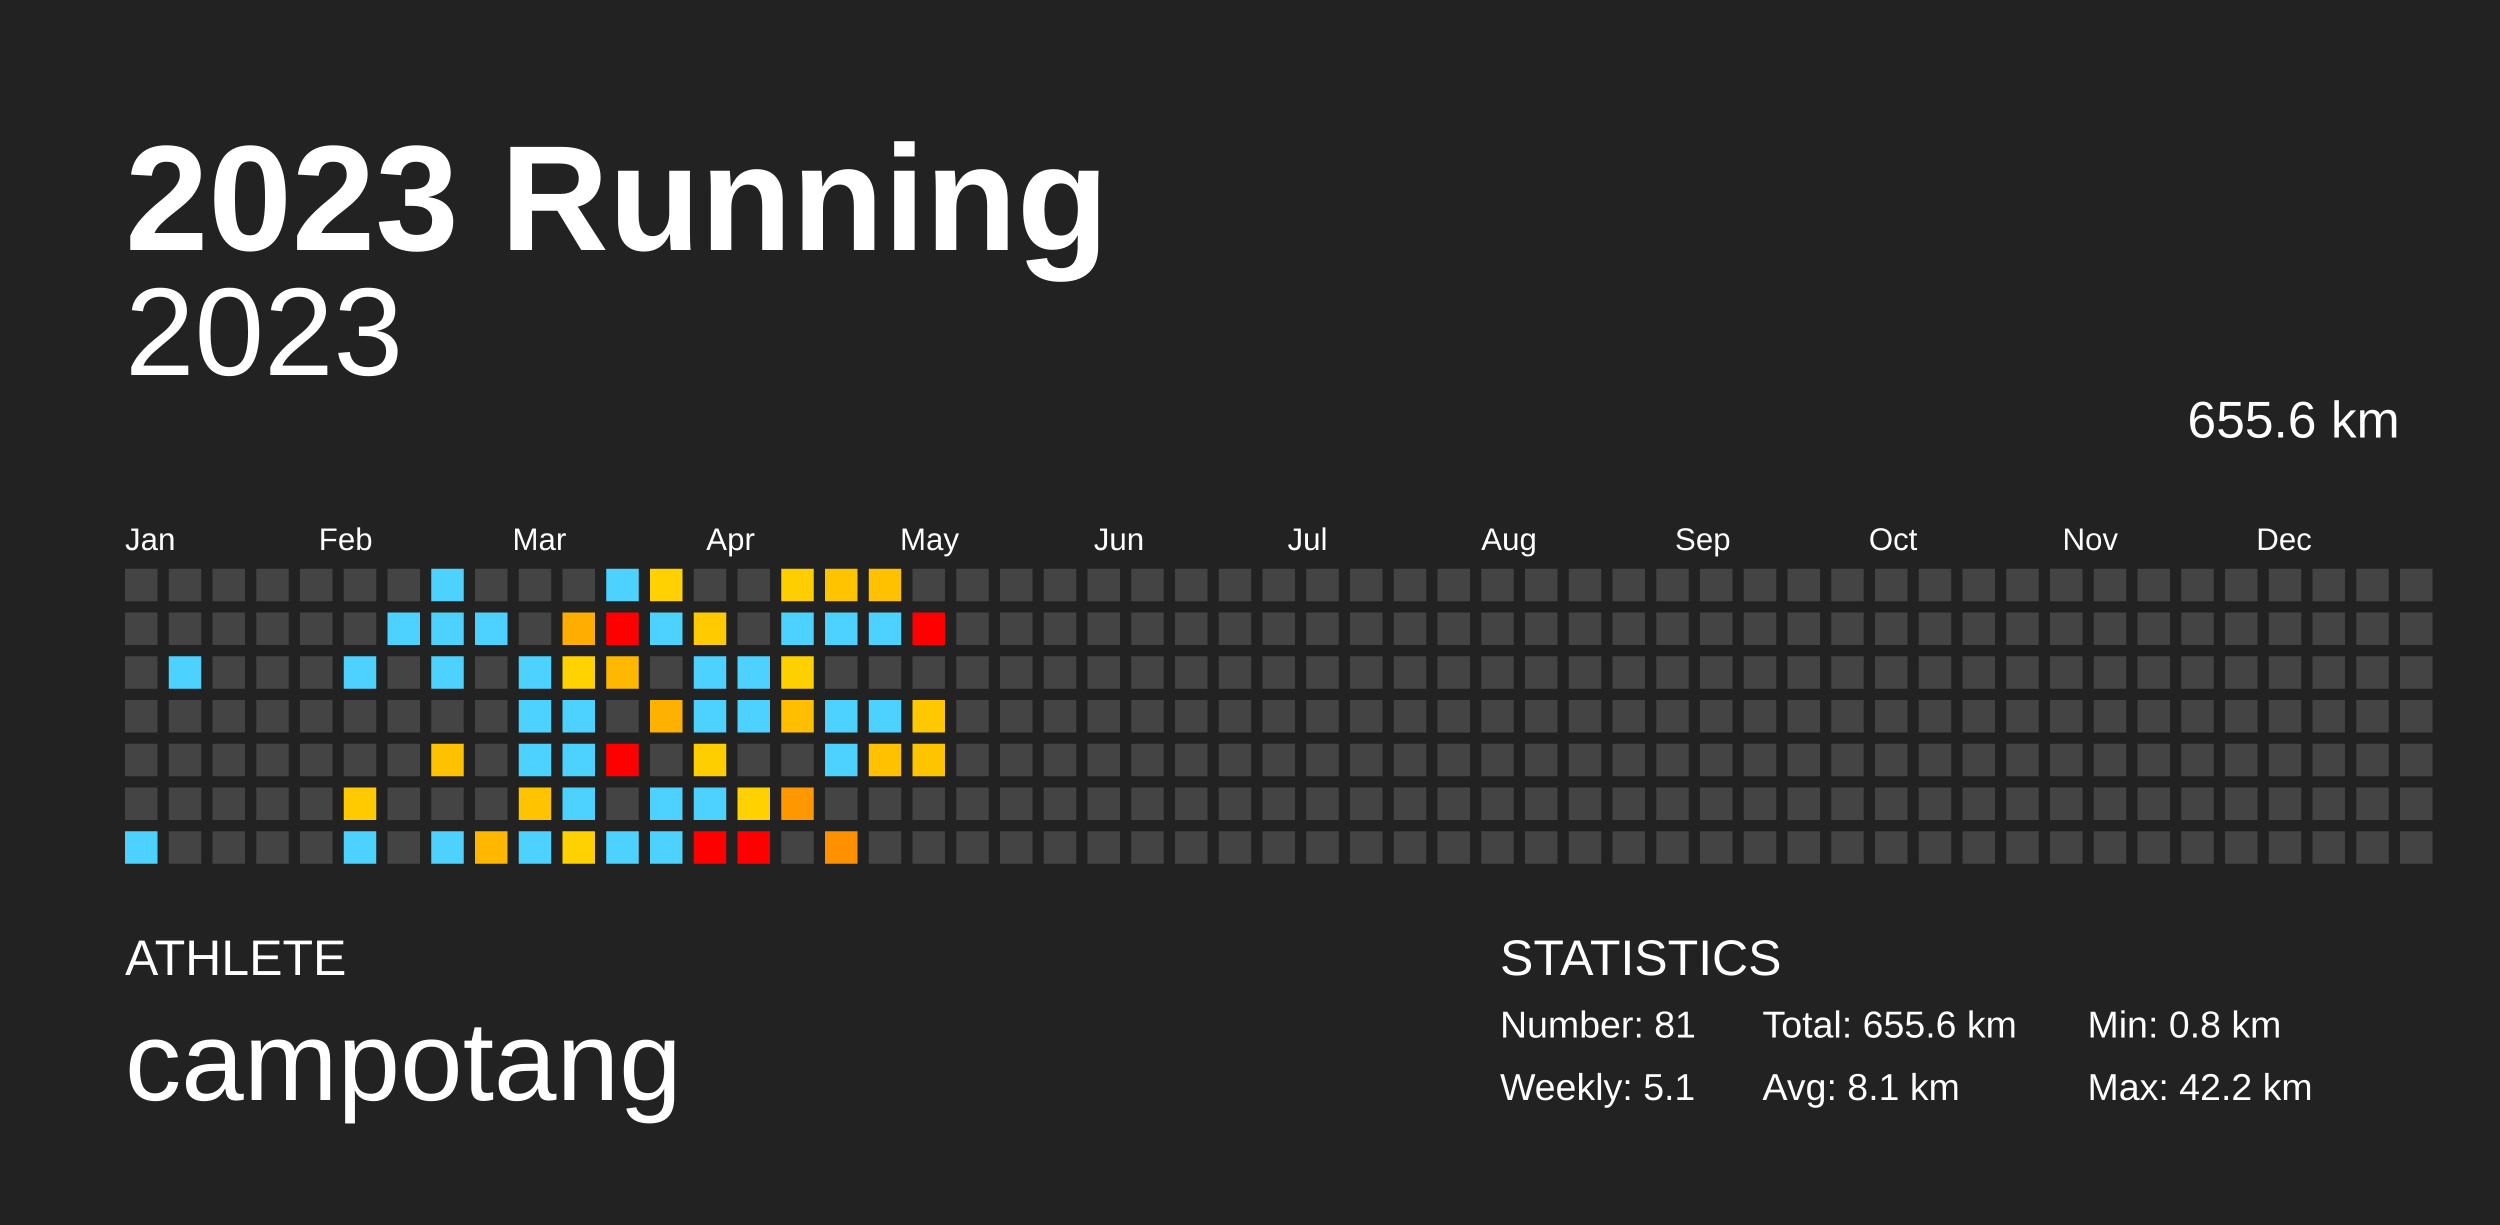
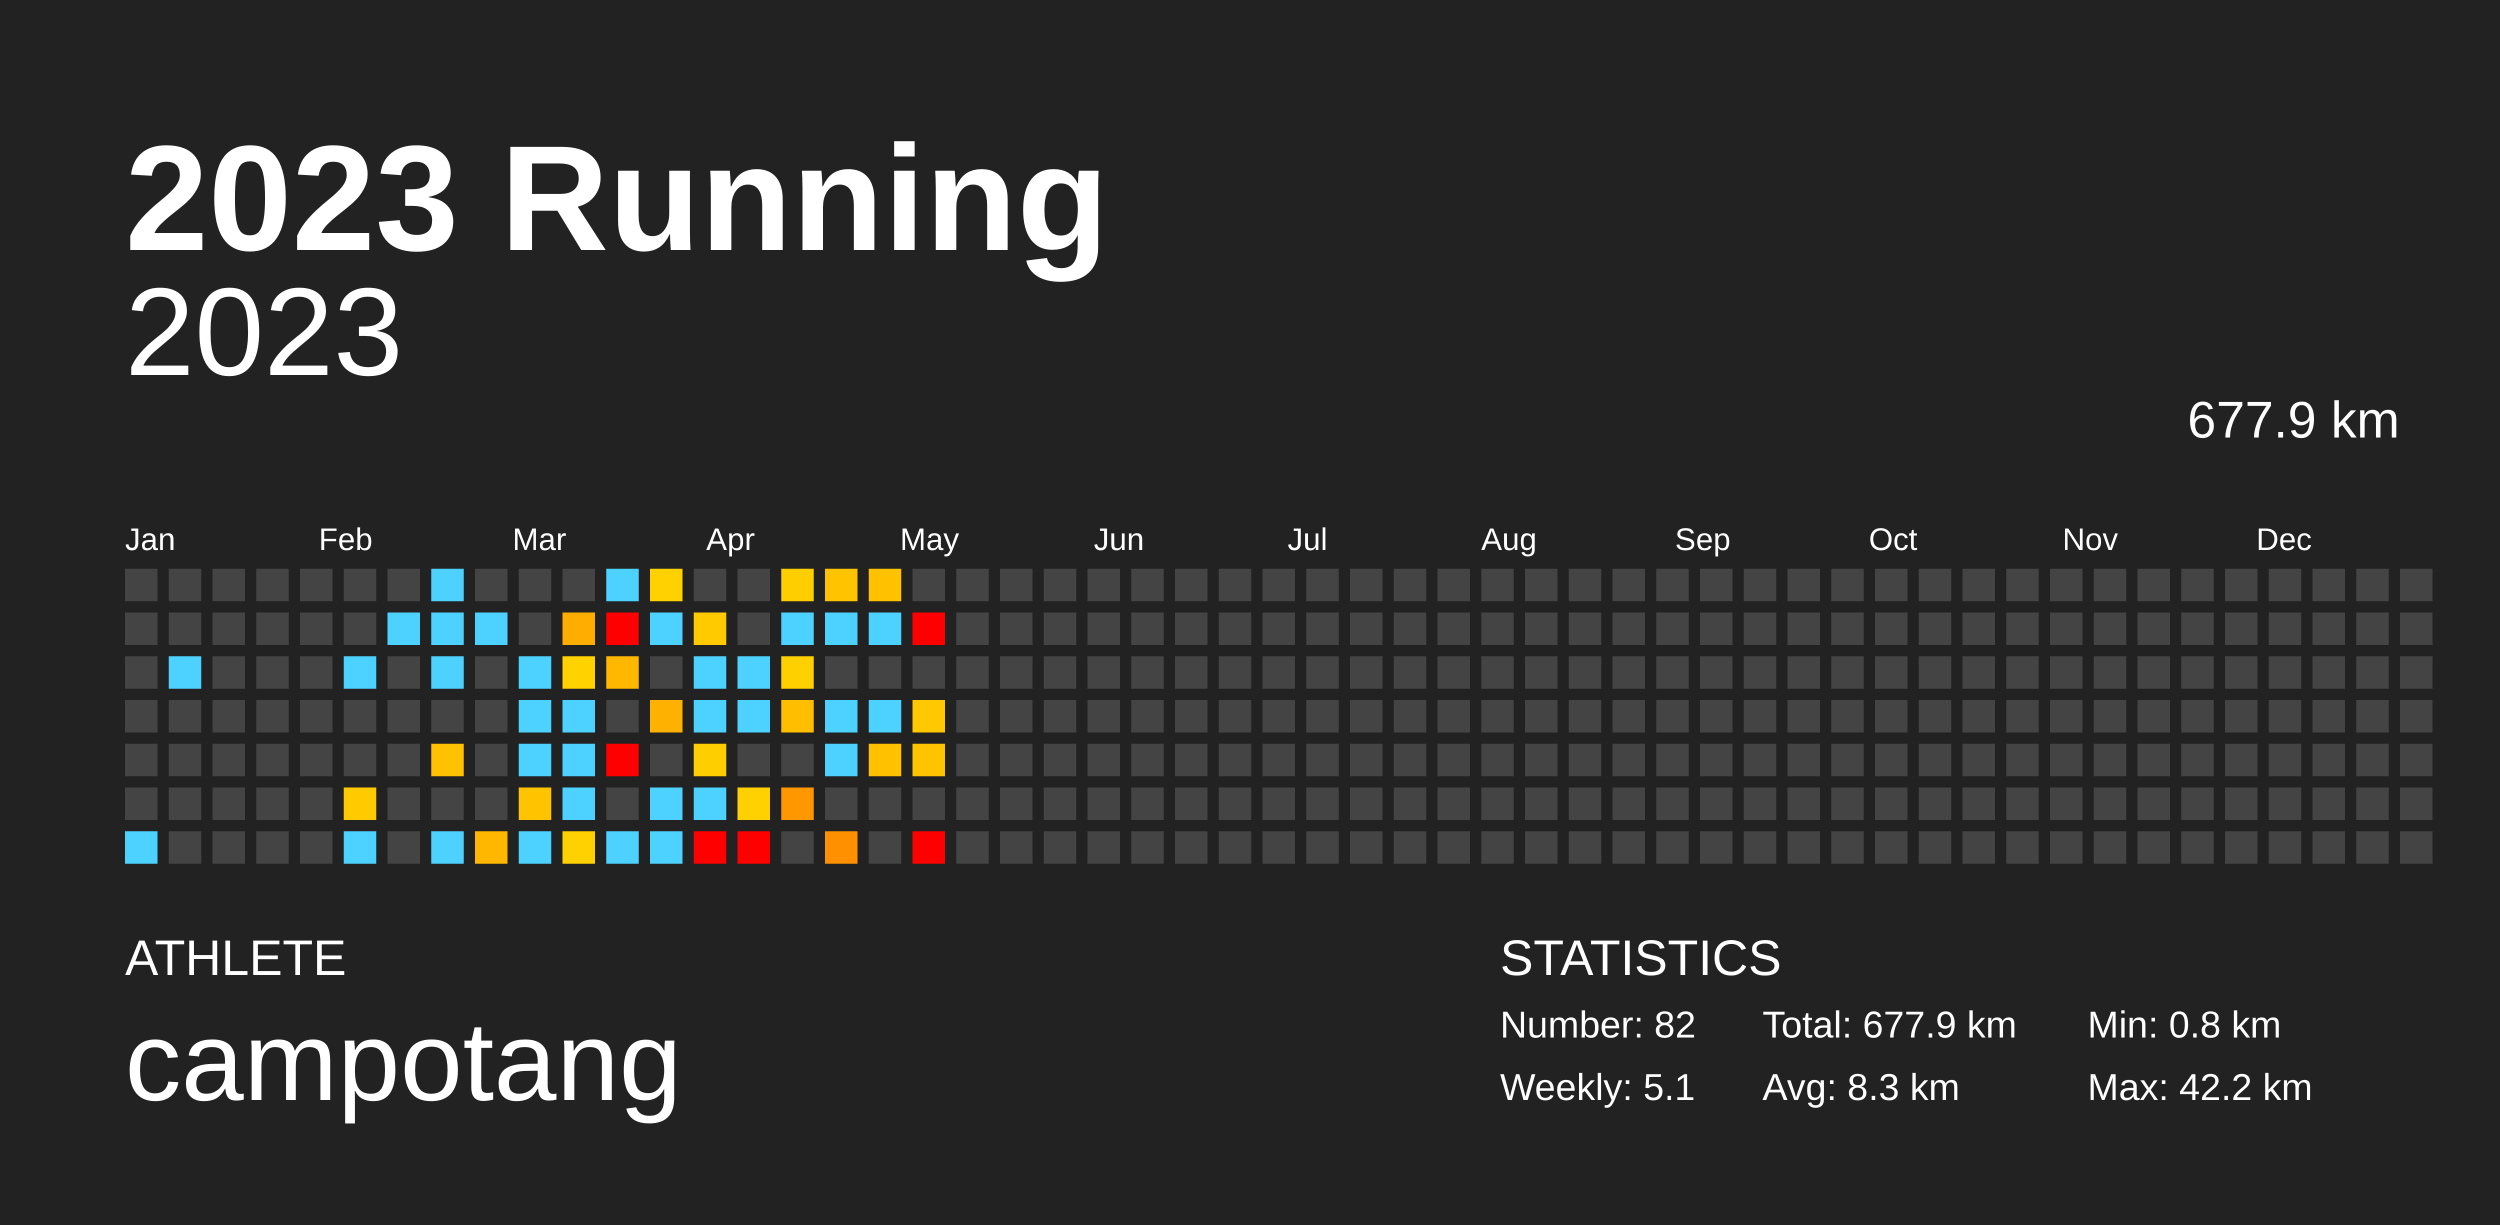
<svg xmlns="http://www.w3.org/2000/svg" baseProfile="full" height="98mm" version="1.1" viewBox="0,0,200,98" width="200mm">
  <defs />
  <rect fill="#222222" height="98" width="200" x="0" y="0" />
  <text fill="#FFFFFF" style="font-size:12px; font-family:Arial; font-weight:bold;" x="10" y="20">2023 Running</text>
  <text fill="#FFFFFF" style="font-size:4px; font-family:Arial" x="10" y="78">ATHLETE</text>
  <text fill="#FFFFFF" style="font-size:9px; font-family:Arial" x="10" y="88">campotang</text>
  <text fill="#FFFFFF" style="font-size:4px; font-family:Arial" x="120" y="78">STATISTICS</text>
-   <text fill="#FFFFFF" style="font-size:3px; font-family:Arial" x="120" y="83">Number: 81</text>
+   <text fill="#FFFFFF" style="font-size:3px; font-family:Arial" x="120" y="83">Number: 82</text>
  <text fill="#FFFFFF" style="font-size:3px; font-family:Arial" x="120" y="88">Weekly: 5.1</text>
-   <text fill="#FFFFFF" style="font-size:3px; font-family:Arial" x="141" y="83">Total: 655.6 km</text>
-   <text fill="#FFFFFF" style="font-size:3px; font-family:Arial" x="141" y="88">Avg: 8.1 km</text>
+   <text fill="#FFFFFF" style="font-size:3px; font-family:Arial" x="141" y="83">Total: 677.9 km</text>
+   <text fill="#FFFFFF" style="font-size:3px; font-family:Arial" x="141" y="88">Avg: 8.3 km</text>
  <text fill="#FFFFFF" style="font-size:3px; font-family:Arial" x="167" y="83">Min: 0.8 km</text>
  <text fill="#FFFFFF" style="font-size:3px; font-family:Arial" x="167" y="88">Max: 42.2 km</text>
  <text alignment-baseline="hanging" fill="#FFFFFF" style="font-size:10.0px; font-family:Arial;" x="10" y="30">2023</text>
-   <text alignment-baseline="hanging" fill="#FFFFFF" style="font-size:4.125px; font-family:Arial;" x="175" y="35">655.6 km</text>
+   <text alignment-baseline="hanging" fill="#FFFFFF" style="font-size:4.125px; font-family:Arial;" x="175" y="35">677.9 km</text>
  <text fill="#FFFFFF" style="font-size:2.5px; font-family:Arial" x="10.0" y="44">Jan</text>
  <text fill="#FFFFFF" style="font-size:2.5px; font-family:Arial" x="25.5" y="44">Feb</text>
  <text fill="#FFFFFF" style="font-size:2.5px; font-family:Arial" x="41.0" y="44">Mar</text>
  <text fill="#FFFFFF" style="font-size:2.5px; font-family:Arial" x="56.5" y="44">Apr</text>
  <text fill="#FFFFFF" style="font-size:2.5px; font-family:Arial" x="72.0" y="44">May</text>
  <text fill="#FFFFFF" style="font-size:2.5px; font-family:Arial" x="87.5" y="44">Jun</text>
  <text fill="#FFFFFF" style="font-size:2.5px; font-family:Arial" x="103.0" y="44">Jul</text>
  <text fill="#FFFFFF" style="font-size:2.5px; font-family:Arial" x="118.5" y="44">Aug</text>
  <text fill="#FFFFFF" style="font-size:2.5px; font-family:Arial" x="134.0" y="44">Sep</text>
  <text fill="#FFFFFF" style="font-size:2.5px; font-family:Arial" x="149.5" y="44">Oct</text>
  <text fill="#FFFFFF" style="font-size:2.5px; font-family:Arial" x="165.0" y="44">Nov</text>
  <text fill="#FFFFFF" style="font-size:2.5px; font-family:Arial" x="180.5" y="44">Dec</text>
  <rect fill="#444444" height="2.6" width="2.6" x="10.0" y="45.5" />
  <rect fill="#444444" height="2.6" width="2.6" x="10.0" y="49.0" />
  <rect fill="#444444" height="2.6" width="2.6" x="10.0" y="52.5" />
  <rect fill="#444444" height="2.6" width="2.6" x="10.0" y="56.0" />
  <rect fill="#444444" height="2.6" width="2.6" x="10.0" y="59.5" />
  <rect fill="#444444" height="2.6" width="2.6" x="10.0" y="63.0" />
  <rect fill="#4dd2ff" height="2.6" width="2.6" x="10.0" y="66.5" />
  <rect fill="#444444" height="2.6" width="2.6" x="13.5" y="45.5" />
  <rect fill="#444444" height="2.6" width="2.6" x="13.5" y="49.0" />
  <rect fill="#4dd2ff" height="2.6" width="2.6" x="13.5" y="52.5" />
  <rect fill="#444444" height="2.6" width="2.6" x="13.5" y="56.0" />
  <rect fill="#444444" height="2.6" width="2.6" x="13.5" y="59.5" />
  <rect fill="#444444" height="2.6" width="2.6" x="13.5" y="63.0" />
  <rect fill="#444444" height="2.6" width="2.6" x="13.5" y="66.5" />
  <rect fill="#444444" height="2.6" width="2.6" x="17.0" y="45.5" />
  <rect fill="#444444" height="2.6" width="2.6" x="17.0" y="49.0" />
  <rect fill="#444444" height="2.6" width="2.6" x="17.0" y="52.5" />
  <rect fill="#444444" height="2.6" width="2.6" x="17.0" y="56.0" />
  <rect fill="#444444" height="2.6" width="2.6" x="17.0" y="59.5" />
  <rect fill="#444444" height="2.6" width="2.6" x="17.0" y="63.0" />
  <rect fill="#444444" height="2.6" width="2.6" x="17.0" y="66.5" />
  <rect fill="#444444" height="2.6" width="2.6" x="20.5" y="45.5" />
  <rect fill="#444444" height="2.6" width="2.6" x="20.5" y="49.0" />
  <rect fill="#444444" height="2.6" width="2.6" x="20.5" y="52.5" />
  <rect fill="#444444" height="2.6" width="2.6" x="20.5" y="56.0" />
  <rect fill="#444444" height="2.6" width="2.6" x="20.5" y="59.5" />
  <rect fill="#444444" height="2.6" width="2.6" x="20.5" y="63.0" />
  <rect fill="#444444" height="2.6" width="2.6" x="20.5" y="66.5" />
  <rect fill="#444444" height="2.6" width="2.6" x="24.0" y="45.5" />
  <rect fill="#444444" height="2.6" width="2.6" x="24.0" y="49.0" />
  <rect fill="#444444" height="2.6" width="2.6" x="24.0" y="52.5" />
  <rect fill="#444444" height="2.6" width="2.6" x="24.0" y="56.0" />
  <rect fill="#444444" height="2.6" width="2.6" x="24.0" y="59.5" />
  <rect fill="#444444" height="2.6" width="2.6" x="24.0" y="63.0" />
  <rect fill="#444444" height="2.6" width="2.6" x="24.0" y="66.5" />
  <rect fill="#444444" height="2.6" width="2.6" x="27.5" y="45.5" />
  <rect fill="#444444" height="2.6" width="2.6" x="27.5" y="49.0" />
  <rect fill="#4dd2ff" height="2.6" width="2.6" x="27.5" y="52.5" />
  <rect fill="#444444" height="2.6" width="2.6" x="27.5" y="56.0" />
  <rect fill="#444444" height="2.6" width="2.6" x="27.5" y="59.5" />
  <rect fill="#ffcb00" height="2.6" width="2.6" x="27.5" y="63.0" />
  <rect fill="#4dd2ff" height="2.6" width="2.6" x="27.5" y="66.5" />
  <rect fill="#444444" height="2.6" width="2.6" x="31.0" y="45.5" />
  <rect fill="#4dd2ff" height="2.6" width="2.6" x="31.0" y="49.0" />
  <rect fill="#444444" height="2.6" width="2.6" x="31.0" y="52.5" />
  <rect fill="#444444" height="2.6" width="2.6" x="31.0" y="56.0" />
  <rect fill="#444444" height="2.6" width="2.6" x="31.0" y="59.5" />
  <rect fill="#444444" height="2.6" width="2.6" x="31.0" y="63.0" />
  <rect fill="#444444" height="2.6" width="2.6" x="31.0" y="66.5" />
  <rect fill="#4dd2ff" height="2.6" width="2.6" x="34.5" y="45.5" />
  <rect fill="#4dd2ff" height="2.6" width="2.6" x="34.5" y="49.0" />
  <rect fill="#4dd2ff" height="2.6" width="2.6" x="34.5" y="52.5" />
  <rect fill="#444444" height="2.6" width="2.6" x="34.5" y="56.0" />
  <rect fill="#ffc100" height="2.6" width="2.6" x="34.5" y="59.5" />
  <rect fill="#444444" height="2.6" width="2.6" x="34.5" y="63.0" />
  <rect fill="#4dd2ff" height="2.6" width="2.6" x="34.5" y="66.5" />
  <rect fill="#444444" height="2.6" width="2.6" x="38.0" y="45.5" />
  <rect fill="#4dd2ff" height="2.6" width="2.6" x="38.0" y="49.0" />
  <rect fill="#444444" height="2.6" width="2.6" x="38.0" y="52.5" />
  <rect fill="#444444" height="2.6" width="2.6" x="38.0" y="56.0" />
  <rect fill="#444444" height="2.6" width="2.6" x="38.0" y="59.5" />
  <rect fill="#444444" height="2.6" width="2.6" x="38.0" y="63.0" />
  <rect fill="#ffb700" height="2.6" width="2.6" x="38.0" y="66.5" />
  <rect fill="#444444" height="2.6" width="2.6" x="41.5" y="45.5" />
  <rect fill="#444444" height="2.6" width="2.6" x="41.5" y="49.0" />
  <rect fill="#4dd2ff" height="2.6" width="2.6" x="41.5" y="52.5" />
  <rect fill="#4dd2ff" height="2.6" width="2.6" x="41.5" y="56.0" />
  <rect fill="#4dd2ff" height="2.6" width="2.6" x="41.5" y="59.5" />
  <rect fill="#ffc300" height="2.6" width="2.6" x="41.5" y="63.0" />
  <rect fill="#4dd2ff" height="2.6" width="2.6" x="41.5" y="66.5" />
  <rect fill="#444444" height="2.6" width="2.6" x="45.0" y="45.5" />
  <rect fill="#ffad00" height="2.6" width="2.6" x="45.0" y="49.0" />
  <rect fill="#ffd200" height="2.6" width="2.6" x="45.0" y="52.5" />
  <rect fill="#4dd2ff" height="2.6" width="2.6" x="45.0" y="56.0" />
  <rect fill="#4dd2ff" height="2.6" width="2.6" x="45.0" y="59.5" />
  <rect fill="#4dd2ff" height="2.6" width="2.6" x="45.0" y="63.0" />
  <rect fill="#ffd100" height="2.6" width="2.6" x="45.0" y="66.5" />
  <rect fill="#4dd2ff" height="2.6" width="2.6" x="48.5" y="45.5" />
  <rect fill="red" height="2.6" width="2.6" x="48.5" y="49.0" />
  <rect fill="#ffb700" height="2.6" width="2.6" x="48.5" y="52.5" />
  <rect fill="#444444" height="2.6" width="2.6" x="48.5" y="56.0" />
  <rect fill="red" height="2.6" width="2.6" x="48.5" y="59.5" />
  <rect fill="#444444" height="2.6" width="2.6" x="48.5" y="63.0" />
  <rect fill="#4dd2ff" height="2.6" width="2.6" x="48.5" y="66.5" />
  <rect fill="#ffd100" height="2.6" width="2.6" x="52.0" y="45.5" />
  <rect fill="#4dd2ff" height="2.6" width="2.6" x="52.0" y="49.0" />
  <rect fill="#444444" height="2.6" width="2.6" x="52.0" y="52.5" />
  <rect fill="#ffb100" height="2.6" width="2.6" x="52.0" y="56.0" />
  <rect fill="#444444" height="2.6" width="2.6" x="52.0" y="59.5" />
  <rect fill="#4dd2ff" height="2.6" width="2.6" x="52.0" y="63.0" />
  <rect fill="#4dd2ff" height="2.6" width="2.6" x="52.0" y="66.5" />
  <rect fill="#444444" height="2.6" width="2.6" x="55.5" y="45.5" />
  <rect fill="#ffcb00" height="2.6" width="2.6" x="55.5" y="49.0" />
  <rect fill="#4dd2ff" height="2.6" width="2.6" x="55.5" y="52.5" />
  <rect fill="#4dd2ff" height="2.6" width="2.6" x="55.5" y="56.0" />
  <rect fill="#ffce00" height="2.6" width="2.6" x="55.5" y="59.5" />
  <rect fill="#4dd2ff" height="2.6" width="2.6" x="55.5" y="63.0" />
  <rect fill="red" height="2.6" width="2.6" x="55.5" y="66.5" />
  <rect fill="#444444" height="2.6" width="2.6" x="59.0" y="45.5" />
  <rect fill="#444444" height="2.6" width="2.6" x="59.0" y="49.0" />
  <rect fill="#4dd2ff" height="2.6" width="2.6" x="59.0" y="52.5" />
  <rect fill="#4dd2ff" height="2.6" width="2.6" x="59.0" y="56.0" />
  <rect fill="#444444" height="2.6" width="2.6" x="59.0" y="59.5" />
  <rect fill="#ffd100" height="2.6" width="2.6" x="59.0" y="63.0" />
  <rect fill="red" height="2.6" width="2.6" x="59.0" y="66.5" />
  <rect fill="#ffce00" height="2.6" width="2.6" x="62.5" y="45.5" />
  <rect fill="#4dd2ff" height="2.6" width="2.6" x="62.5" y="49.0" />
  <rect fill="#ffd000" height="2.6" width="2.6" x="62.5" y="52.5" />
  <rect fill="#ffbe00" height="2.6" width="2.6" x="62.5" y="56.0" />
  <rect fill="#444444" height="2.6" width="2.6" x="62.5" y="59.5" />
  <rect fill="#ff9700" height="2.6" width="2.6" x="62.5" y="63.0" />
  <rect fill="#444444" height="2.6" width="2.6" x="62.5" y="66.5" />
  <rect fill="#ffc300" height="2.6" width="2.6" x="66.0" y="45.5" />
  <rect fill="#4dd2ff" height="2.6" width="2.6" x="66.0" y="49.0" />
  <rect fill="#444444" height="2.6" width="2.6" x="66.0" y="52.5" />
  <rect fill="#4dd2ff" height="2.6" width="2.6" x="66.0" y="56.0" />
  <rect fill="#4dd2ff" height="2.6" width="2.6" x="66.0" y="59.5" />
  <rect fill="#444444" height="2.6" width="2.6" x="66.0" y="63.0" />
  <rect fill="#ff9100" height="2.6" width="2.6" x="66.0" y="66.5" />
  <rect fill="#ffc100" height="2.6" width="2.6" x="69.5" y="45.5" />
  <rect fill="#4dd2ff" height="2.6" width="2.6" x="69.5" y="49.0" />
  <rect fill="#444444" height="2.6" width="2.6" x="69.5" y="52.5" />
  <rect fill="#4dd2ff" height="2.6" width="2.6" x="69.5" y="56.0" />
  <rect fill="#ffc100" height="2.6" width="2.6" x="69.5" y="59.5" />
  <rect fill="#444444" height="2.6" width="2.6" x="69.5" y="63.0" />
  <rect fill="#444444" height="2.6" width="2.6" x="69.5" y="66.5" />
  <rect fill="#444444" height="2.6" width="2.6" x="73.0" y="45.5" />
  <rect fill="red" height="2.6" width="2.6" x="73.0" y="49.0" />
  <rect fill="#444444" height="2.6" width="2.6" x="73.0" y="52.5" />
  <rect fill="#ffc800" height="2.6" width="2.6" x="73.0" y="56.0" />
  <rect fill="#ffc400" height="2.6" width="2.6" x="73.0" y="59.5" />
  <rect fill="#444444" height="2.6" width="2.6" x="73.0" y="63.0" />
-   <rect fill="#444444" height="2.6" width="2.6" x="73.0" y="66.5" />
+   <rect fill="red" height="2.6" width="2.6" x="73.0" y="66.5" />
  <rect fill="#444444" height="2.6" width="2.6" x="76.5" y="45.5" />
  <rect fill="#444444" height="2.6" width="2.6" x="76.5" y="49.0" />
  <rect fill="#444444" height="2.6" width="2.6" x="76.5" y="52.5" />
  <rect fill="#444444" height="2.6" width="2.6" x="76.5" y="56.0" />
  <rect fill="#444444" height="2.6" width="2.6" x="76.5" y="59.5" />
  <rect fill="#444444" height="2.6" width="2.6" x="76.5" y="63.0" />
  <rect fill="#444444" height="2.6" width="2.6" x="76.5" y="66.5" />
  <rect fill="#444444" height="2.6" width="2.6" x="80.0" y="45.5" />
  <rect fill="#444444" height="2.6" width="2.6" x="80.0" y="49.0" />
  <rect fill="#444444" height="2.6" width="2.6" x="80.0" y="52.5" />
  <rect fill="#444444" height="2.6" width="2.6" x="80.0" y="56.0" />
  <rect fill="#444444" height="2.6" width="2.6" x="80.0" y="59.5" />
  <rect fill="#444444" height="2.6" width="2.6" x="80.0" y="63.0" />
  <rect fill="#444444" height="2.6" width="2.6" x="80.0" y="66.5" />
  <rect fill="#444444" height="2.6" width="2.6" x="83.5" y="45.5" />
  <rect fill="#444444" height="2.6" width="2.6" x="83.5" y="49.0" />
  <rect fill="#444444" height="2.6" width="2.6" x="83.5" y="52.5" />
  <rect fill="#444444" height="2.6" width="2.6" x="83.5" y="56.0" />
  <rect fill="#444444" height="2.6" width="2.6" x="83.5" y="59.5" />
  <rect fill="#444444" height="2.6" width="2.6" x="83.5" y="63.0" />
  <rect fill="#444444" height="2.6" width="2.6" x="83.5" y="66.5" />
  <rect fill="#444444" height="2.6" width="2.6" x="87.0" y="45.5" />
  <rect fill="#444444" height="2.6" width="2.6" x="87.0" y="49.0" />
  <rect fill="#444444" height="2.6" width="2.6" x="87.0" y="52.5" />
  <rect fill="#444444" height="2.6" width="2.6" x="87.0" y="56.0" />
  <rect fill="#444444" height="2.6" width="2.6" x="87.0" y="59.5" />
  <rect fill="#444444" height="2.6" width="2.6" x="87.0" y="63.0" />
  <rect fill="#444444" height="2.6" width="2.6" x="87.0" y="66.5" />
  <rect fill="#444444" height="2.6" width="2.6" x="90.5" y="45.5" />
  <rect fill="#444444" height="2.6" width="2.6" x="90.5" y="49.0" />
  <rect fill="#444444" height="2.6" width="2.6" x="90.5" y="52.5" />
  <rect fill="#444444" height="2.6" width="2.6" x="90.5" y="56.0" />
  <rect fill="#444444" height="2.6" width="2.6" x="90.5" y="59.5" />
  <rect fill="#444444" height="2.6" width="2.6" x="90.5" y="63.0" />
  <rect fill="#444444" height="2.6" width="2.6" x="90.5" y="66.5" />
  <rect fill="#444444" height="2.6" width="2.6" x="94.0" y="45.5" />
  <rect fill="#444444" height="2.6" width="2.6" x="94.0" y="49.0" />
  <rect fill="#444444" height="2.6" width="2.6" x="94.0" y="52.5" />
  <rect fill="#444444" height="2.6" width="2.6" x="94.0" y="56.0" />
  <rect fill="#444444" height="2.6" width="2.6" x="94.0" y="59.5" />
  <rect fill="#444444" height="2.6" width="2.6" x="94.0" y="63.0" />
  <rect fill="#444444" height="2.6" width="2.6" x="94.0" y="66.5" />
  <rect fill="#444444" height="2.6" width="2.6" x="97.5" y="45.5" />
  <rect fill="#444444" height="2.6" width="2.6" x="97.5" y="49.0" />
  <rect fill="#444444" height="2.6" width="2.6" x="97.5" y="52.5" />
  <rect fill="#444444" height="2.6" width="2.6" x="97.5" y="56.0" />
  <rect fill="#444444" height="2.6" width="2.6" x="97.5" y="59.5" />
  <rect fill="#444444" height="2.6" width="2.6" x="97.5" y="63.0" />
  <rect fill="#444444" height="2.6" width="2.6" x="97.5" y="66.5" />
  <rect fill="#444444" height="2.6" width="2.6" x="101.0" y="45.5" />
  <rect fill="#444444" height="2.6" width="2.6" x="101.0" y="49.0" />
  <rect fill="#444444" height="2.6" width="2.6" x="101.0" y="52.5" />
  <rect fill="#444444" height="2.6" width="2.6" x="101.0" y="56.0" />
  <rect fill="#444444" height="2.6" width="2.6" x="101.0" y="59.5" />
  <rect fill="#444444" height="2.6" width="2.6" x="101.0" y="63.0" />
  <rect fill="#444444" height="2.6" width="2.6" x="101.0" y="66.5" />
  <rect fill="#444444" height="2.6" width="2.6" x="104.5" y="45.5" />
  <rect fill="#444444" height="2.6" width="2.6" x="104.5" y="49.0" />
  <rect fill="#444444" height="2.6" width="2.6" x="104.5" y="52.5" />
  <rect fill="#444444" height="2.6" width="2.6" x="104.5" y="56.0" />
  <rect fill="#444444" height="2.6" width="2.6" x="104.5" y="59.5" />
  <rect fill="#444444" height="2.6" width="2.6" x="104.5" y="63.0" />
  <rect fill="#444444" height="2.6" width="2.6" x="104.5" y="66.5" />
  <rect fill="#444444" height="2.6" width="2.6" x="108.0" y="45.5" />
  <rect fill="#444444" height="2.6" width="2.6" x="108.0" y="49.0" />
  <rect fill="#444444" height="2.6" width="2.6" x="108.0" y="52.5" />
  <rect fill="#444444" height="2.6" width="2.6" x="108.0" y="56.0" />
  <rect fill="#444444" height="2.6" width="2.6" x="108.0" y="59.5" />
  <rect fill="#444444" height="2.6" width="2.6" x="108.0" y="63.0" />
  <rect fill="#444444" height="2.6" width="2.6" x="108.0" y="66.5" />
  <rect fill="#444444" height="2.6" width="2.6" x="111.5" y="45.5" />
  <rect fill="#444444" height="2.6" width="2.6" x="111.5" y="49.0" />
  <rect fill="#444444" height="2.6" width="2.6" x="111.5" y="52.5" />
  <rect fill="#444444" height="2.6" width="2.6" x="111.5" y="56.0" />
  <rect fill="#444444" height="2.6" width="2.6" x="111.5" y="59.5" />
  <rect fill="#444444" height="2.6" width="2.6" x="111.5" y="63.0" />
  <rect fill="#444444" height="2.6" width="2.6" x="111.5" y="66.5" />
  <rect fill="#444444" height="2.6" width="2.6" x="115.0" y="45.5" />
  <rect fill="#444444" height="2.6" width="2.6" x="115.0" y="49.0" />
  <rect fill="#444444" height="2.6" width="2.6" x="115.0" y="52.5" />
  <rect fill="#444444" height="2.6" width="2.6" x="115.0" y="56.0" />
  <rect fill="#444444" height="2.6" width="2.6" x="115.0" y="59.5" />
  <rect fill="#444444" height="2.6" width="2.6" x="115.0" y="63.0" />
  <rect fill="#444444" height="2.6" width="2.6" x="115.0" y="66.5" />
  <rect fill="#444444" height="2.6" width="2.6" x="118.5" y="45.5" />
  <rect fill="#444444" height="2.6" width="2.6" x="118.5" y="49.0" />
  <rect fill="#444444" height="2.6" width="2.6" x="118.5" y="52.5" />
  <rect fill="#444444" height="2.6" width="2.6" x="118.5" y="56.0" />
  <rect fill="#444444" height="2.6" width="2.6" x="118.5" y="59.5" />
  <rect fill="#444444" height="2.6" width="2.6" x="118.5" y="63.0" />
  <rect fill="#444444" height="2.6" width="2.6" x="118.5" y="66.5" />
  <rect fill="#444444" height="2.6" width="2.6" x="122.0" y="45.5" />
  <rect fill="#444444" height="2.6" width="2.6" x="122.0" y="49.0" />
  <rect fill="#444444" height="2.6" width="2.6" x="122.0" y="52.5" />
  <rect fill="#444444" height="2.6" width="2.6" x="122.0" y="56.0" />
  <rect fill="#444444" height="2.6" width="2.6" x="122.0" y="59.5" />
  <rect fill="#444444" height="2.6" width="2.6" x="122.0" y="63.0" />
  <rect fill="#444444" height="2.6" width="2.6" x="122.0" y="66.5" />
  <rect fill="#444444" height="2.6" width="2.6" x="125.5" y="45.5" />
  <rect fill="#444444" height="2.6" width="2.6" x="125.5" y="49.0" />
  <rect fill="#444444" height="2.6" width="2.6" x="125.5" y="52.5" />
  <rect fill="#444444" height="2.6" width="2.6" x="125.5" y="56.0" />
  <rect fill="#444444" height="2.6" width="2.6" x="125.5" y="59.5" />
  <rect fill="#444444" height="2.6" width="2.6" x="125.5" y="63.0" />
  <rect fill="#444444" height="2.6" width="2.6" x="125.5" y="66.5" />
  <rect fill="#444444" height="2.6" width="2.6" x="129.0" y="45.5" />
  <rect fill="#444444" height="2.6" width="2.6" x="129.0" y="49.0" />
  <rect fill="#444444" height="2.6" width="2.6" x="129.0" y="52.5" />
  <rect fill="#444444" height="2.6" width="2.6" x="129.0" y="56.0" />
  <rect fill="#444444" height="2.6" width="2.6" x="129.0" y="59.5" />
  <rect fill="#444444" height="2.6" width="2.6" x="129.0" y="63.0" />
  <rect fill="#444444" height="2.6" width="2.6" x="129.0" y="66.5" />
  <rect fill="#444444" height="2.6" width="2.6" x="132.5" y="45.5" />
  <rect fill="#444444" height="2.6" width="2.6" x="132.5" y="49.0" />
  <rect fill="#444444" height="2.6" width="2.6" x="132.5" y="52.5" />
  <rect fill="#444444" height="2.6" width="2.6" x="132.5" y="56.0" />
  <rect fill="#444444" height="2.6" width="2.6" x="132.5" y="59.5" />
  <rect fill="#444444" height="2.6" width="2.6" x="132.5" y="63.0" />
  <rect fill="#444444" height="2.6" width="2.6" x="132.5" y="66.5" />
  <rect fill="#444444" height="2.6" width="2.6" x="136.0" y="45.5" />
  <rect fill="#444444" height="2.6" width="2.6" x="136.0" y="49.0" />
  <rect fill="#444444" height="2.6" width="2.6" x="136.0" y="52.5" />
  <rect fill="#444444" height="2.6" width="2.6" x="136.0" y="56.0" />
  <rect fill="#444444" height="2.6" width="2.6" x="136.0" y="59.5" />
  <rect fill="#444444" height="2.6" width="2.6" x="136.0" y="63.0" />
  <rect fill="#444444" height="2.6" width="2.6" x="136.0" y="66.5" />
  <rect fill="#444444" height="2.6" width="2.6" x="139.5" y="45.5" />
  <rect fill="#444444" height="2.6" width="2.6" x="139.5" y="49.0" />
  <rect fill="#444444" height="2.6" width="2.6" x="139.5" y="52.5" />
  <rect fill="#444444" height="2.6" width="2.6" x="139.5" y="56.0" />
  <rect fill="#444444" height="2.6" width="2.6" x="139.5" y="59.5" />
  <rect fill="#444444" height="2.6" width="2.6" x="139.5" y="63.0" />
  <rect fill="#444444" height="2.6" width="2.6" x="139.5" y="66.5" />
  <rect fill="#444444" height="2.6" width="2.6" x="143.0" y="45.5" />
  <rect fill="#444444" height="2.6" width="2.6" x="143.0" y="49.0" />
  <rect fill="#444444" height="2.6" width="2.6" x="143.0" y="52.5" />
  <rect fill="#444444" height="2.6" width="2.6" x="143.0" y="56.0" />
  <rect fill="#444444" height="2.6" width="2.6" x="143.0" y="59.5" />
  <rect fill="#444444" height="2.6" width="2.6" x="143.0" y="63.0" />
  <rect fill="#444444" height="2.6" width="2.6" x="143.0" y="66.5" />
  <rect fill="#444444" height="2.6" width="2.6" x="146.5" y="45.5" />
  <rect fill="#444444" height="2.6" width="2.6" x="146.5" y="49.0" />
  <rect fill="#444444" height="2.6" width="2.6" x="146.5" y="52.5" />
  <rect fill="#444444" height="2.6" width="2.6" x="146.5" y="56.0" />
  <rect fill="#444444" height="2.6" width="2.6" x="146.5" y="59.5" />
  <rect fill="#444444" height="2.6" width="2.6" x="146.5" y="63.0" />
  <rect fill="#444444" height="2.6" width="2.6" x="146.5" y="66.5" />
  <rect fill="#444444" height="2.6" width="2.6" x="150.0" y="45.5" />
  <rect fill="#444444" height="2.6" width="2.6" x="150.0" y="49.0" />
  <rect fill="#444444" height="2.6" width="2.6" x="150.0" y="52.5" />
  <rect fill="#444444" height="2.6" width="2.6" x="150.0" y="56.0" />
  <rect fill="#444444" height="2.6" width="2.6" x="150.0" y="59.5" />
  <rect fill="#444444" height="2.6" width="2.6" x="150.0" y="63.0" />
  <rect fill="#444444" height="2.6" width="2.6" x="150.0" y="66.5" />
  <rect fill="#444444" height="2.6" width="2.6" x="153.5" y="45.5" />
  <rect fill="#444444" height="2.6" width="2.6" x="153.5" y="49.0" />
  <rect fill="#444444" height="2.6" width="2.6" x="153.5" y="52.5" />
  <rect fill="#444444" height="2.6" width="2.6" x="153.5" y="56.0" />
  <rect fill="#444444" height="2.6" width="2.6" x="153.5" y="59.5" />
  <rect fill="#444444" height="2.6" width="2.6" x="153.5" y="63.0" />
  <rect fill="#444444" height="2.6" width="2.6" x="153.5" y="66.5" />
  <rect fill="#444444" height="2.6" width="2.6" x="157.0" y="45.5" />
  <rect fill="#444444" height="2.6" width="2.6" x="157.0" y="49.0" />
  <rect fill="#444444" height="2.6" width="2.6" x="157.0" y="52.5" />
  <rect fill="#444444" height="2.6" width="2.6" x="157.0" y="56.0" />
  <rect fill="#444444" height="2.6" width="2.6" x="157.0" y="59.5" />
  <rect fill="#444444" height="2.6" width="2.6" x="157.0" y="63.0" />
  <rect fill="#444444" height="2.6" width="2.6" x="157.0" y="66.5" />
  <rect fill="#444444" height="2.6" width="2.6" x="160.5" y="45.5" />
  <rect fill="#444444" height="2.6" width="2.6" x="160.5" y="49.0" />
  <rect fill="#444444" height="2.6" width="2.6" x="160.5" y="52.5" />
  <rect fill="#444444" height="2.6" width="2.6" x="160.5" y="56.0" />
  <rect fill="#444444" height="2.6" width="2.6" x="160.5" y="59.5" />
  <rect fill="#444444" height="2.6" width="2.6" x="160.5" y="63.0" />
  <rect fill="#444444" height="2.6" width="2.6" x="160.5" y="66.5" />
  <rect fill="#444444" height="2.6" width="2.6" x="164.0" y="45.5" />
  <rect fill="#444444" height="2.6" width="2.6" x="164.0" y="49.0" />
  <rect fill="#444444" height="2.6" width="2.6" x="164.0" y="52.5" />
  <rect fill="#444444" height="2.6" width="2.6" x="164.0" y="56.0" />
  <rect fill="#444444" height="2.6" width="2.6" x="164.0" y="59.5" />
  <rect fill="#444444" height="2.6" width="2.6" x="164.0" y="63.0" />
  <rect fill="#444444" height="2.6" width="2.6" x="164.0" y="66.5" />
  <rect fill="#444444" height="2.6" width="2.6" x="167.5" y="45.5" />
  <rect fill="#444444" height="2.6" width="2.6" x="167.5" y="49.0" />
  <rect fill="#444444" height="2.6" width="2.6" x="167.5" y="52.5" />
  <rect fill="#444444" height="2.6" width="2.6" x="167.5" y="56.0" />
  <rect fill="#444444" height="2.6" width="2.6" x="167.5" y="59.5" />
  <rect fill="#444444" height="2.6" width="2.6" x="167.5" y="63.0" />
  <rect fill="#444444" height="2.6" width="2.6" x="167.5" y="66.5" />
  <rect fill="#444444" height="2.6" width="2.6" x="171.0" y="45.5" />
  <rect fill="#444444" height="2.6" width="2.6" x="171.0" y="49.0" />
  <rect fill="#444444" height="2.6" width="2.6" x="171.0" y="52.5" />
  <rect fill="#444444" height="2.6" width="2.6" x="171.0" y="56.0" />
  <rect fill="#444444" height="2.6" width="2.6" x="171.0" y="59.5" />
  <rect fill="#444444" height="2.6" width="2.6" x="171.0" y="63.0" />
  <rect fill="#444444" height="2.6" width="2.6" x="171.0" y="66.5" />
  <rect fill="#444444" height="2.6" width="2.6" x="174.5" y="45.5" />
  <rect fill="#444444" height="2.6" width="2.6" x="174.5" y="49.0" />
  <rect fill="#444444" height="2.6" width="2.6" x="174.5" y="52.5" />
  <rect fill="#444444" height="2.6" width="2.6" x="174.5" y="56.0" />
  <rect fill="#444444" height="2.6" width="2.6" x="174.5" y="59.5" />
  <rect fill="#444444" height="2.6" width="2.6" x="174.5" y="63.0" />
  <rect fill="#444444" height="2.6" width="2.6" x="174.5" y="66.5" />
  <rect fill="#444444" height="2.6" width="2.6" x="178.0" y="45.5" />
  <rect fill="#444444" height="2.6" width="2.6" x="178.0" y="49.0" />
  <rect fill="#444444" height="2.6" width="2.6" x="178.0" y="52.5" />
  <rect fill="#444444" height="2.6" width="2.6" x="178.0" y="56.0" />
  <rect fill="#444444" height="2.6" width="2.6" x="178.0" y="59.5" />
  <rect fill="#444444" height="2.6" width="2.6" x="178.0" y="63.0" />
  <rect fill="#444444" height="2.6" width="2.6" x="178.0" y="66.5" />
  <rect fill="#444444" height="2.6" width="2.6" x="181.5" y="45.5" />
  <rect fill="#444444" height="2.6" width="2.6" x="181.5" y="49.0" />
  <rect fill="#444444" height="2.6" width="2.6" x="181.5" y="52.5" />
  <rect fill="#444444" height="2.6" width="2.6" x="181.5" y="56.0" />
  <rect fill="#444444" height="2.6" width="2.6" x="181.5" y="59.5" />
  <rect fill="#444444" height="2.6" width="2.6" x="181.5" y="63.0" />
  <rect fill="#444444" height="2.6" width="2.6" x="181.5" y="66.5" />
  <rect fill="#444444" height="2.6" width="2.6" x="185.0" y="45.5" />
  <rect fill="#444444" height="2.6" width="2.6" x="185.0" y="49.0" />
  <rect fill="#444444" height="2.6" width="2.6" x="185.0" y="52.5" />
  <rect fill="#444444" height="2.6" width="2.6" x="185.0" y="56.0" />
  <rect fill="#444444" height="2.6" width="2.6" x="185.0" y="59.5" />
  <rect fill="#444444" height="2.6" width="2.6" x="185.0" y="63.0" />
  <rect fill="#444444" height="2.6" width="2.6" x="185.0" y="66.5" />
  <rect fill="#444444" height="2.6" width="2.6" x="188.5" y="45.5" />
  <rect fill="#444444" height="2.6" width="2.6" x="188.5" y="49.0" />
  <rect fill="#444444" height="2.6" width="2.6" x="188.5" y="52.5" />
  <rect fill="#444444" height="2.6" width="2.6" x="188.5" y="56.0" />
  <rect fill="#444444" height="2.6" width="2.6" x="188.5" y="59.5" />
  <rect fill="#444444" height="2.6" width="2.6" x="188.5" y="63.0" />
  <rect fill="#444444" height="2.6" width="2.6" x="188.5" y="66.5" />
  <rect fill="#444444" height="2.6" width="2.6" x="192.0" y="45.5" />
  <rect fill="#444444" height="2.6" width="2.6" x="192.0" y="49.0" />
  <rect fill="#444444" height="2.6" width="2.6" x="192.0" y="52.5" />
  <rect fill="#444444" height="2.6" width="2.6" x="192.0" y="56.0" />
  <rect fill="#444444" height="2.6" width="2.6" x="192.0" y="59.5" />
  <rect fill="#444444" height="2.6" width="2.6" x="192.0" y="63.0" />
  <rect fill="#444444" height="2.6" width="2.6" x="192.0" y="66.5" />
</svg>
